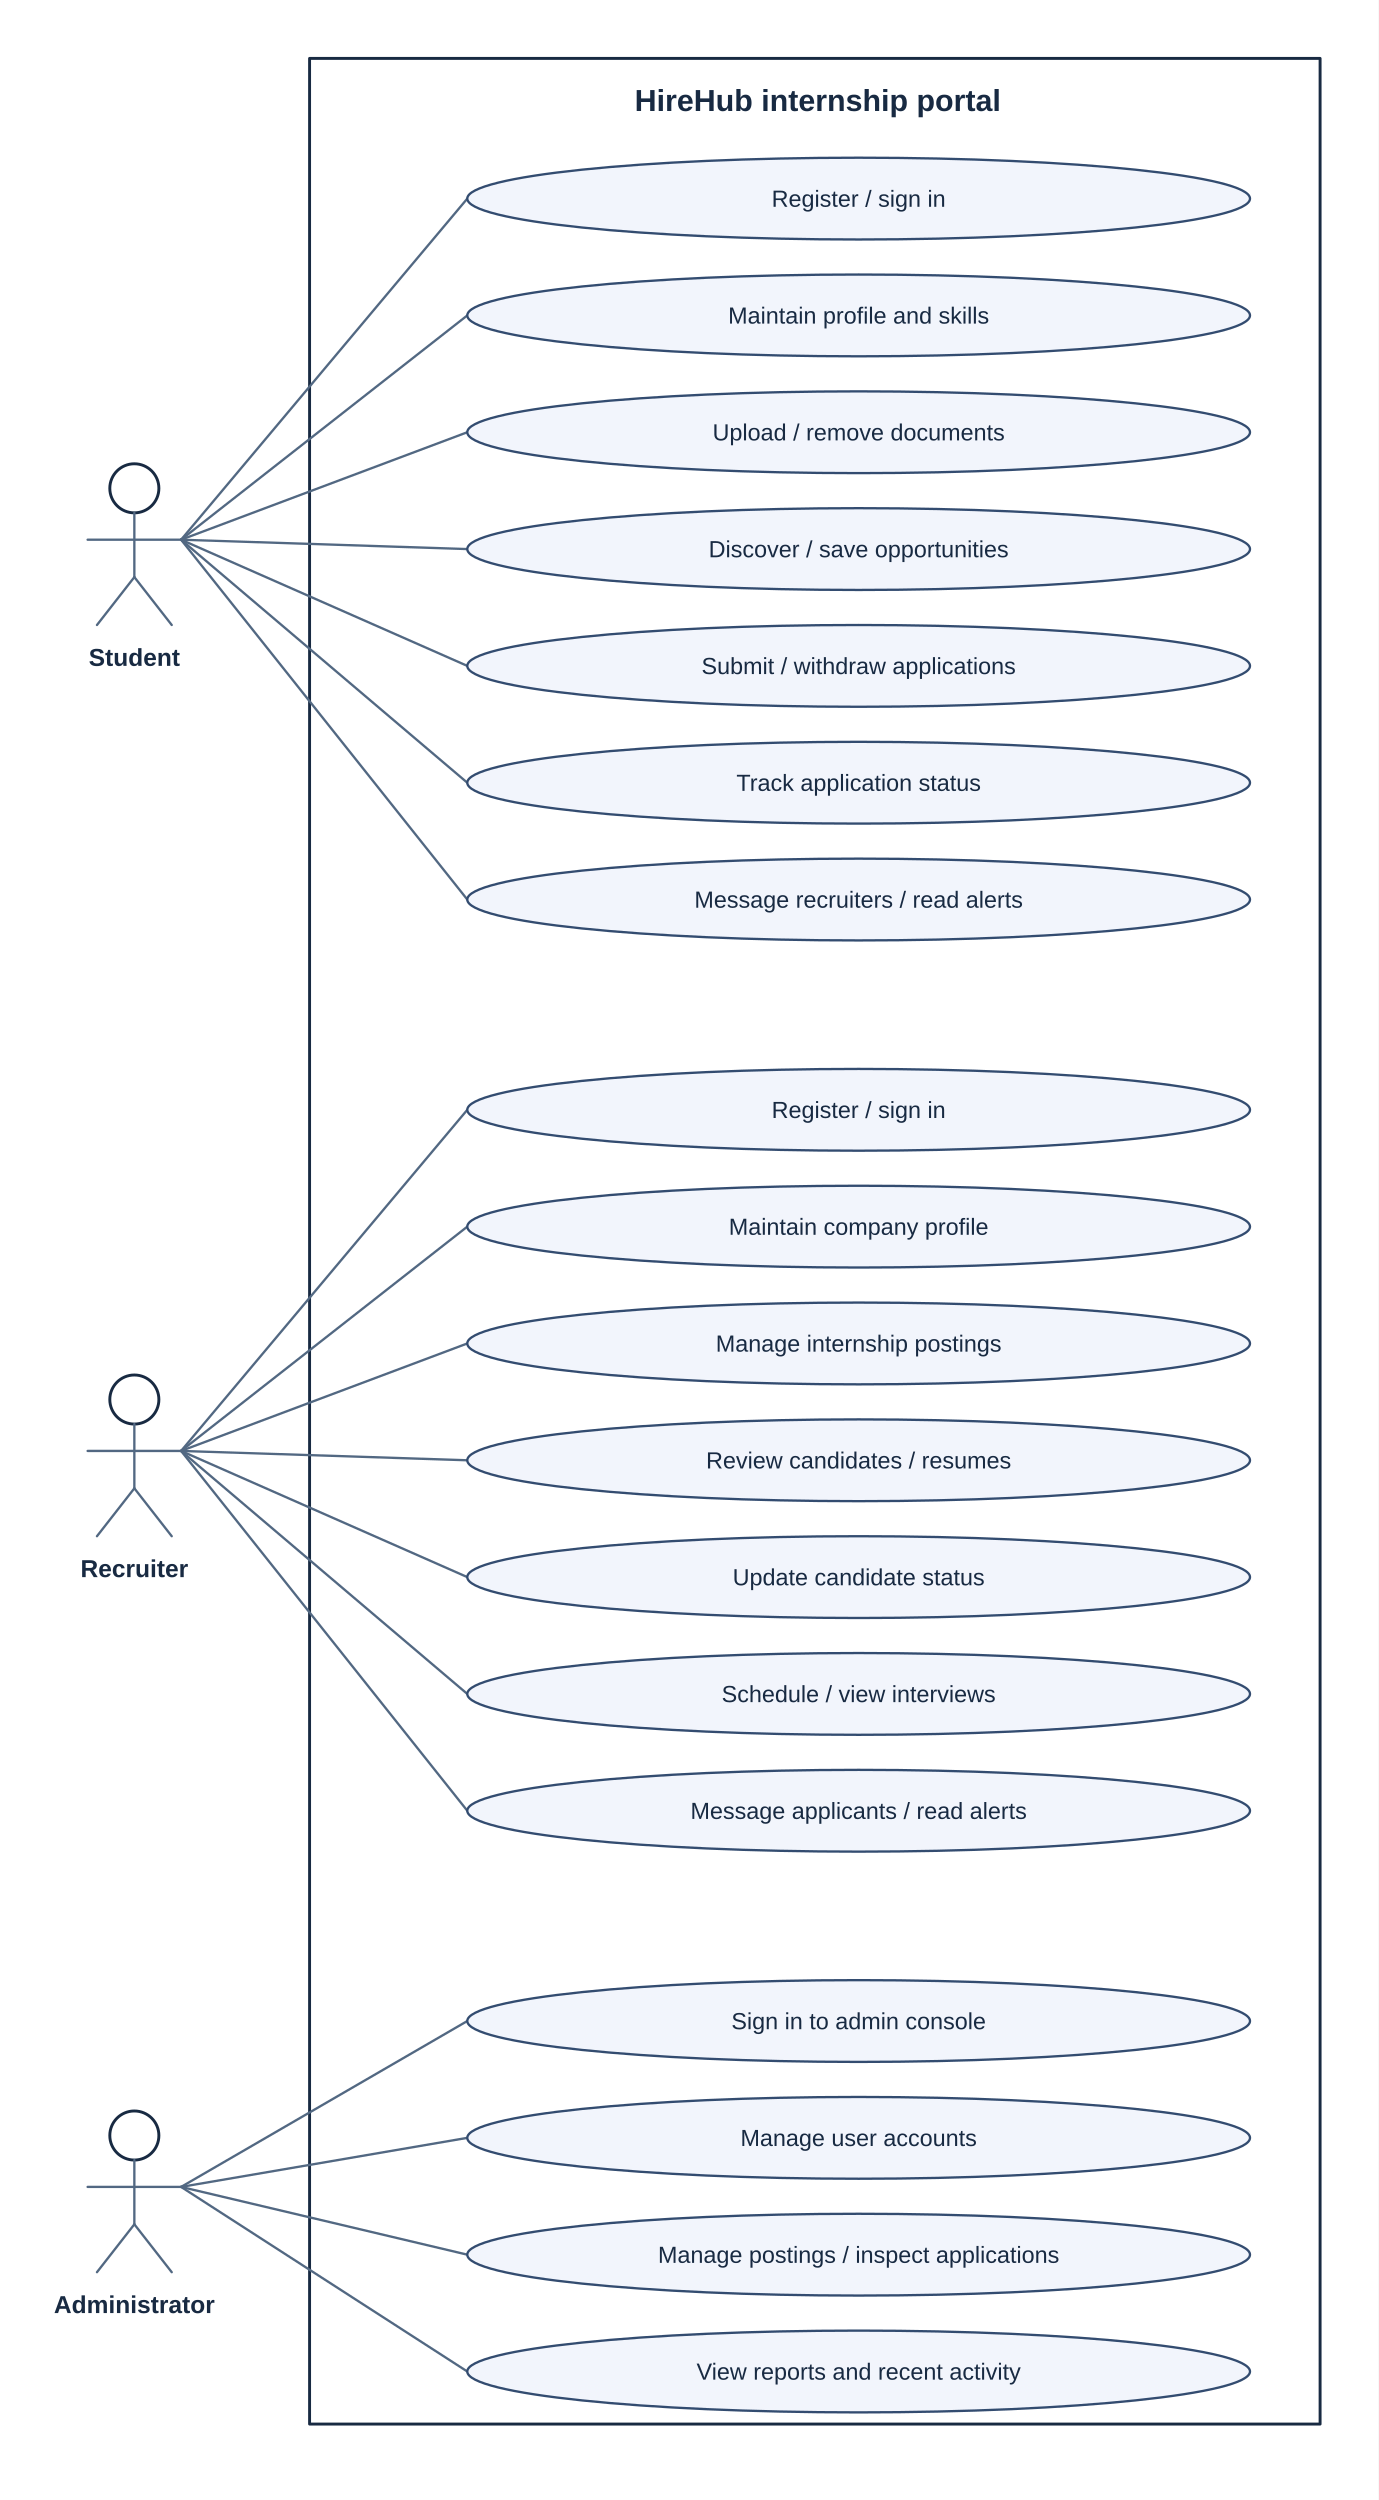
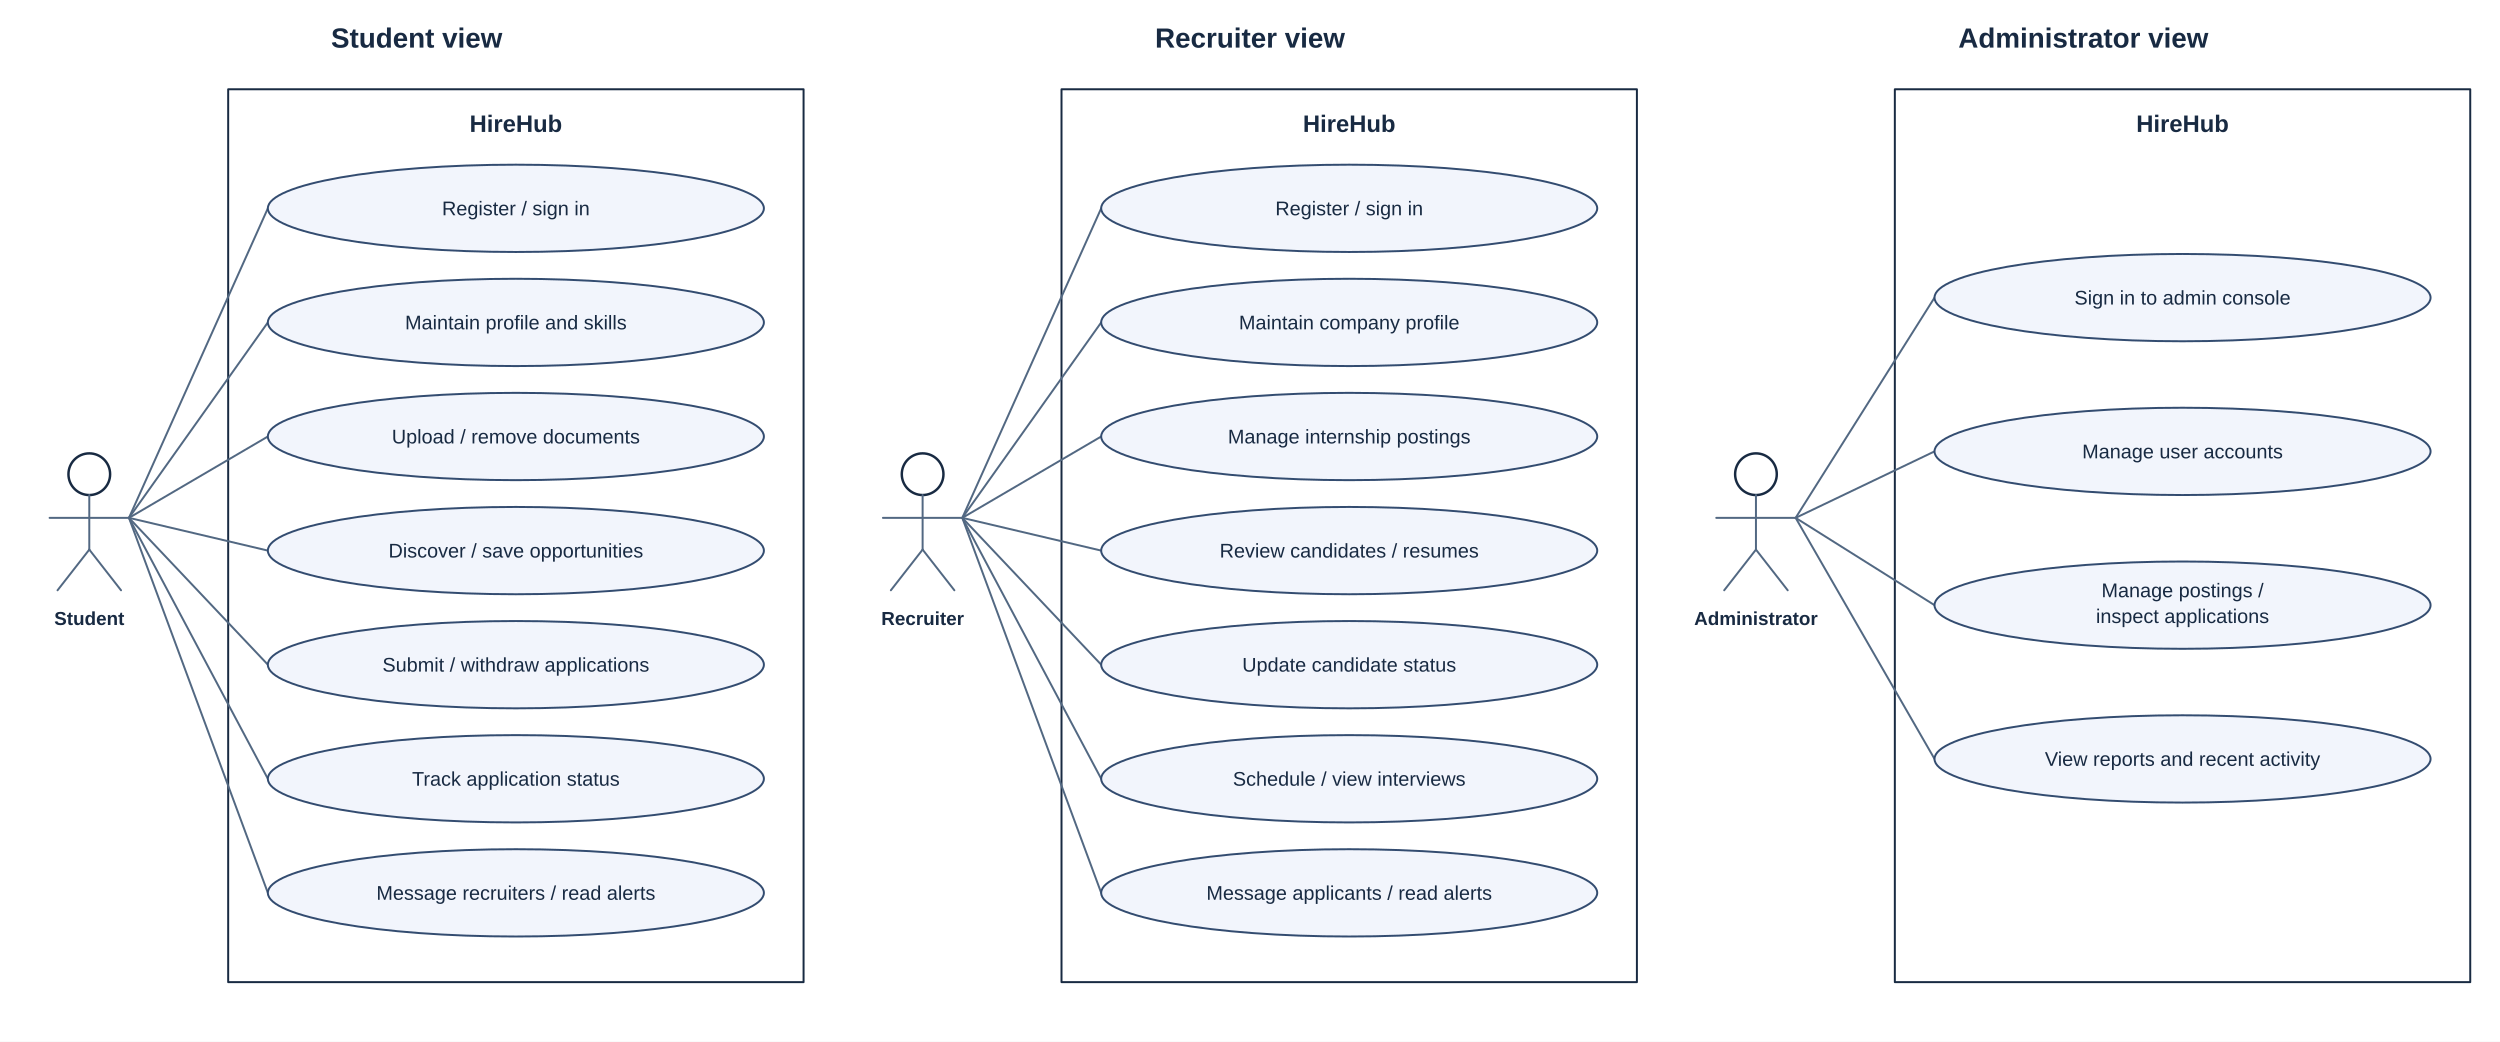
- <svg xmlns="http://www.w3.org/2000/svg" viewBox="0 0 1180 2140" width="1180" height="2140" role="img">
+ <svg xmlns="http://www.w3.org/2000/svg" viewBox="0 0 2520 1050" width="2520" height="1050" role="img">
  <defs>
    <marker id="arrow" markerWidth="10" markerHeight="10" refX="9" refY="5" orient="auto">
      <path d="M1 1 L9 5 L1 9" fill="none" stroke="#526882" stroke-width="1.8" />
    </marker>
  </defs>
  <rect width="100%" height="100%" fill="white" />
  <g font-family="Arial, sans-serif" stroke-linecap="round" stroke-linejoin="round">
-     <rect x="265" y="50" width="865" height="2025" fill="none" stroke="#182A42" stroke-width="2.5" />
-     <text x="700" y="95" font-size="26" text-anchor="middle" fill="#182A42" font-weight="bold">HireHub internship portal</text>
-     <circle cx="115" cy="418.0" r="21" fill="white" stroke="#182A42" stroke-width="2.5" />
-     <polyline points="115,439.0 115,494.0" fill="none" stroke="#526882" stroke-width="2" />
-     <polyline points="75,462.0 155,462.0" fill="none" stroke="#526882" stroke-width="2" />
-     <polyline points="115,494.0 83,535.0" fill="none" stroke="#526882" stroke-width="2" />
-     <polyline points="115,494.0 147,535.0" fill="none" stroke="#526882" stroke-width="2" />
-     <text x="115" y="570.0" font-size="21" text-anchor="middle" fill="#182A42" font-weight="bold">Student</text>
-     <polyline points="155,462.0 400,170" fill="none" stroke="#526882" stroke-width="2" />
-     <ellipse cx="735" cy="170" rx="335" ry="35" fill="#F2F5FC" stroke="#334C70" stroke-width="2" />
-     <text x="735" y="177" font-size="20" text-anchor="middle" fill="#182A42" font-weight="normal">Register / sign in</text>
-     <polyline points="155,462.0 400,270" fill="none" stroke="#526882" stroke-width="2" />
-     <ellipse cx="735" cy="270" rx="335" ry="35" fill="#F2F5FC" stroke="#334C70" stroke-width="2" />
-     <text x="735" y="277" font-size="20" text-anchor="middle" fill="#182A42" font-weight="normal">Maintain profile and skills</text>
-     <polyline points="155,462.0 400,370" fill="none" stroke="#526882" stroke-width="2" />
-     <ellipse cx="735" cy="370" rx="335" ry="35" fill="#F2F5FC" stroke="#334C70" stroke-width="2" />
-     <text x="735" y="377" font-size="20" text-anchor="middle" fill="#182A42" font-weight="normal">Upload / remove documents</text>
-     <polyline points="155,462.0 400,470" fill="none" stroke="#526882" stroke-width="2" />
-     <ellipse cx="735" cy="470" rx="335" ry="35" fill="#F2F5FC" stroke="#334C70" stroke-width="2" />
-     <text x="735" y="477" font-size="20" text-anchor="middle" fill="#182A42" font-weight="normal">Discover / save opportunities</text>
-     <polyline points="155,462.0 400,570" fill="none" stroke="#526882" stroke-width="2" />
-     <ellipse cx="735" cy="570" rx="335" ry="35" fill="#F2F5FC" stroke="#334C70" stroke-width="2" />
-     <text x="735" y="577" font-size="20" text-anchor="middle" fill="#182A42" font-weight="normal">Submit / withdraw applications</text>
-     <polyline points="155,462.0 400,670" fill="none" stroke="#526882" stroke-width="2" />
-     <ellipse cx="735" cy="670" rx="335" ry="35" fill="#F2F5FC" stroke="#334C70" stroke-width="2" />
-     <text x="735" y="677" font-size="20" text-anchor="middle" fill="#182A42" font-weight="normal">Track application status</text>
-     <polyline points="155,462.0 400,770" fill="none" stroke="#526882" stroke-width="2" />
-     <ellipse cx="735" cy="770" rx="335" ry="35" fill="#F2F5FC" stroke="#334C70" stroke-width="2" />
-     <text x="735" y="777" font-size="20" text-anchor="middle" fill="#182A42" font-weight="normal">Message recruiters / read alerts</text>
-     <circle cx="115" cy="1198.0" r="21" fill="white" stroke="#182A42" stroke-width="2.5" />
-     <polyline points="115,1219.0 115,1274.0" fill="none" stroke="#526882" stroke-width="2" />
-     <polyline points="75,1242.0 155,1242.0" fill="none" stroke="#526882" stroke-width="2" />
-     <polyline points="115,1274.0 83,1315.0" fill="none" stroke="#526882" stroke-width="2" />
-     <polyline points="115,1274.0 147,1315.0" fill="none" stroke="#526882" stroke-width="2" />
-     <text x="115" y="1350.0" font-size="21" text-anchor="middle" fill="#182A42" font-weight="bold">Recruiter</text>
-     <polyline points="155,1242.0 400,950" fill="none" stroke="#526882" stroke-width="2" />
-     <ellipse cx="735" cy="950" rx="335" ry="35" fill="#F2F5FC" stroke="#334C70" stroke-width="2" />
-     <text x="735" y="957" font-size="20" text-anchor="middle" fill="#182A42" font-weight="normal">Register / sign in</text>
-     <polyline points="155,1242.0 400,1050" fill="none" stroke="#526882" stroke-width="2" />
-     <ellipse cx="735" cy="1050" rx="335" ry="35" fill="#F2F5FC" stroke="#334C70" stroke-width="2" />
-     <text x="735" y="1057" font-size="20" text-anchor="middle" fill="#182A42" font-weight="normal">Maintain company profile</text>
-     <polyline points="155,1242.0 400,1150" fill="none" stroke="#526882" stroke-width="2" />
-     <ellipse cx="735" cy="1150" rx="335" ry="35" fill="#F2F5FC" stroke="#334C70" stroke-width="2" />
-     <text x="735" y="1157" font-size="20" text-anchor="middle" fill="#182A42" font-weight="normal">Manage internship postings</text>
-     <polyline points="155,1242.0 400,1250" fill="none" stroke="#526882" stroke-width="2" />
-     <ellipse cx="735" cy="1250" rx="335" ry="35" fill="#F2F5FC" stroke="#334C70" stroke-width="2" />
-     <text x="735" y="1257" font-size="20" text-anchor="middle" fill="#182A42" font-weight="normal">Review candidates / resumes</text>
-     <polyline points="155,1242.0 400,1350" fill="none" stroke="#526882" stroke-width="2" />
-     <ellipse cx="735" cy="1350" rx="335" ry="35" fill="#F2F5FC" stroke="#334C70" stroke-width="2" />
-     <text x="735" y="1357" font-size="20" text-anchor="middle" fill="#182A42" font-weight="normal">Update candidate status</text>
-     <polyline points="155,1242.0 400,1450" fill="none" stroke="#526882" stroke-width="2" />
-     <ellipse cx="735" cy="1450" rx="335" ry="35" fill="#F2F5FC" stroke="#334C70" stroke-width="2" />
-     <text x="735" y="1457" font-size="20" text-anchor="middle" fill="#182A42" font-weight="normal">Schedule / view interviews</text>
-     <polyline points="155,1242.0 400,1550" fill="none" stroke="#526882" stroke-width="2" />
-     <ellipse cx="735" cy="1550" rx="335" ry="35" fill="#F2F5FC" stroke="#334C70" stroke-width="2" />
-     <text x="735" y="1557" font-size="20" text-anchor="middle" fill="#182A42" font-weight="normal">Message applicants / read alerts</text>
-     <circle cx="115" cy="1828.0" r="21" fill="white" stroke="#182A42" stroke-width="2.5" />
-     <polyline points="115,1849.0 115,1904.0" fill="none" stroke="#526882" stroke-width="2" />
-     <polyline points="75,1872.0 155,1872.0" fill="none" stroke="#526882" stroke-width="2" />
-     <polyline points="115,1904.0 83,1945.0" fill="none" stroke="#526882" stroke-width="2" />
-     <polyline points="115,1904.0 147,1945.0" fill="none" stroke="#526882" stroke-width="2" />
-     <text x="115" y="1980.0" font-size="21" text-anchor="middle" fill="#182A42" font-weight="bold">Administrator</text>
-     <polyline points="155,1872.0 400,1730" fill="none" stroke="#526882" stroke-width="2" />
-     <ellipse cx="735" cy="1730" rx="335" ry="35" fill="#F2F5FC" stroke="#334C70" stroke-width="2" />
-     <text x="735" y="1737" font-size="20" text-anchor="middle" fill="#182A42" font-weight="normal">Sign in to admin console</text>
-     <polyline points="155,1872.0 400,1830" fill="none" stroke="#526882" stroke-width="2" />
-     <ellipse cx="735" cy="1830" rx="335" ry="35" fill="#F2F5FC" stroke="#334C70" stroke-width="2" />
-     <text x="735" y="1837" font-size="20" text-anchor="middle" fill="#182A42" font-weight="normal">Manage user accounts</text>
-     <polyline points="155,1872.0 400,1930" fill="none" stroke="#526882" stroke-width="2" />
-     <ellipse cx="735" cy="1930" rx="335" ry="35" fill="#F2F5FC" stroke="#334C70" stroke-width="2" />
-     <text x="735" y="1937" font-size="20" text-anchor="middle" fill="#182A42" font-weight="normal">Manage postings / inspect applications</text>
-     <polyline points="155,1872.0 400,2030" fill="none" stroke="#526882" stroke-width="2" />
-     <ellipse cx="735" cy="2030" rx="335" ry="35" fill="#F2F5FC" stroke="#334C70" stroke-width="2" />
-     <text x="735" y="2037" font-size="20" text-anchor="middle" fill="#182A42" font-weight="normal">View reports and recent activity</text>
+     <text x="420" y="48" font-size="28" text-anchor="middle" fill="#182A42" font-weight="bold">Student view</text>
+     <rect x="230" y="90" width="580" height="900" fill="none" stroke="#182A42" stroke-width="2" />
+     <text x="520" y="133" font-size="24" text-anchor="middle" fill="#182A42" font-weight="bold">HireHub</text>
+     <circle cx="90" cy="478" r="21" fill="white" stroke="#182A42" stroke-width="2.5" />
+     <polyline points="90,499 90,554" fill="none" stroke="#526882" stroke-width="2" />
+     <polyline points="50,522 130,522" fill="none" stroke="#526882" stroke-width="2" />
+     <polyline points="90,554 58,595" fill="none" stroke="#526882" stroke-width="2" />
+     <polyline points="90,554 122,595" fill="none" stroke="#526882" stroke-width="2" />
+     <text x="90" y="630" font-size="19" text-anchor="middle" fill="#182A42" font-weight="bold">Student</text>
+     <polyline points="130,522 270,210" fill="none" stroke="#526882" stroke-width="2" />
+     <ellipse cx="520" cy="210" rx="250" ry="44" fill="#F2F5FC" stroke="#334C70" stroke-width="2" />
+     <text x="520" y="217" font-size="20" text-anchor="middle" fill="#182A42" font-weight="normal">Register / sign in</text>
+     <polyline points="130,522 270,325" fill="none" stroke="#526882" stroke-width="2" />
+     <ellipse cx="520" cy="325" rx="250" ry="44" fill="#F2F5FC" stroke="#334C70" stroke-width="2" />
+     <text x="520" y="332" font-size="20" text-anchor="middle" fill="#182A42" font-weight="normal">Maintain profile and skills</text>
+     <polyline points="130,522 270,440" fill="none" stroke="#526882" stroke-width="2" />
+     <ellipse cx="520" cy="440" rx="250" ry="44" fill="#F2F5FC" stroke="#334C70" stroke-width="2" />
+     <text x="520" y="447" font-size="20" text-anchor="middle" fill="#182A42" font-weight="normal">Upload / remove documents</text>
+     <polyline points="130,522 270,555" fill="none" stroke="#526882" stroke-width="2" />
+     <ellipse cx="520" cy="555" rx="250" ry="44" fill="#F2F5FC" stroke="#334C70" stroke-width="2" />
+     <text x="520" y="562" font-size="20" text-anchor="middle" fill="#182A42" font-weight="normal">Discover / save opportunities</text>
+     <polyline points="130,522 270,670" fill="none" stroke="#526882" stroke-width="2" />
+     <ellipse cx="520" cy="670" rx="250" ry="44" fill="#F2F5FC" stroke="#334C70" stroke-width="2" />
+     <text x="520" y="677" font-size="20" text-anchor="middle" fill="#182A42" font-weight="normal">Submit / withdraw applications</text>
+     <polyline points="130,522 270,785" fill="none" stroke="#526882" stroke-width="2" />
+     <ellipse cx="520" cy="785" rx="250" ry="44" fill="#F2F5FC" stroke="#334C70" stroke-width="2" />
+     <text x="520" y="792" font-size="20" text-anchor="middle" fill="#182A42" font-weight="normal">Track application status</text>
+     <polyline points="130,522 270,900" fill="none" stroke="#526882" stroke-width="2" />
+     <ellipse cx="520" cy="900" rx="250" ry="44" fill="#F2F5FC" stroke="#334C70" stroke-width="2" />
+     <text x="520" y="907" font-size="20" text-anchor="middle" fill="#182A42" font-weight="normal">Message recruiters / read alerts</text>
+     <text x="1260" y="48" font-size="28" text-anchor="middle" fill="#182A42" font-weight="bold">Recruiter view</text>
+     <rect x="1070" y="90" width="580" height="900" fill="none" stroke="#182A42" stroke-width="2" />
+     <text x="1360" y="133" font-size="24" text-anchor="middle" fill="#182A42" font-weight="bold">HireHub</text>
+     <circle cx="930" cy="478" r="21" fill="white" stroke="#182A42" stroke-width="2.5" />
+     <polyline points="930,499 930,554" fill="none" stroke="#526882" stroke-width="2" />
+     <polyline points="890,522 970,522" fill="none" stroke="#526882" stroke-width="2" />
+     <polyline points="930,554 898,595" fill="none" stroke="#526882" stroke-width="2" />
+     <polyline points="930,554 962,595" fill="none" stroke="#526882" stroke-width="2" />
+     <text x="930" y="630" font-size="19" text-anchor="middle" fill="#182A42" font-weight="bold">Recruiter</text>
+     <polyline points="970,522 1110,210" fill="none" stroke="#526882" stroke-width="2" />
+     <ellipse cx="1360" cy="210" rx="250" ry="44" fill="#F2F5FC" stroke="#334C70" stroke-width="2" />
+     <text x="1360" y="217" font-size="20" text-anchor="middle" fill="#182A42" font-weight="normal">Register / sign in</text>
+     <polyline points="970,522 1110,325" fill="none" stroke="#526882" stroke-width="2" />
+     <ellipse cx="1360" cy="325" rx="250" ry="44" fill="#F2F5FC" stroke="#334C70" stroke-width="2" />
+     <text x="1360" y="332" font-size="20" text-anchor="middle" fill="#182A42" font-weight="normal">Maintain company profile</text>
+     <polyline points="970,522 1110,440" fill="none" stroke="#526882" stroke-width="2" />
+     <ellipse cx="1360" cy="440" rx="250" ry="44" fill="#F2F5FC" stroke="#334C70" stroke-width="2" />
+     <text x="1360" y="447" font-size="20" text-anchor="middle" fill="#182A42" font-weight="normal">Manage internship postings</text>
+     <polyline points="970,522 1110,555" fill="none" stroke="#526882" stroke-width="2" />
+     <ellipse cx="1360" cy="555" rx="250" ry="44" fill="#F2F5FC" stroke="#334C70" stroke-width="2" />
+     <text x="1360" y="562" font-size="20" text-anchor="middle" fill="#182A42" font-weight="normal">Review candidates / resumes</text>
+     <polyline points="970,522 1110,670" fill="none" stroke="#526882" stroke-width="2" />
+     <ellipse cx="1360" cy="670" rx="250" ry="44" fill="#F2F5FC" stroke="#334C70" stroke-width="2" />
+     <text x="1360" y="677" font-size="20" text-anchor="middle" fill="#182A42" font-weight="normal">Update candidate status</text>
+     <polyline points="970,522 1110,785" fill="none" stroke="#526882" stroke-width="2" />
+     <ellipse cx="1360" cy="785" rx="250" ry="44" fill="#F2F5FC" stroke="#334C70" stroke-width="2" />
+     <text x="1360" y="792" font-size="20" text-anchor="middle" fill="#182A42" font-weight="normal">Schedule / view interviews</text>
+     <polyline points="970,522 1110,900" fill="none" stroke="#526882" stroke-width="2" />
+     <ellipse cx="1360" cy="900" rx="250" ry="44" fill="#F2F5FC" stroke="#334C70" stroke-width="2" />
+     <text x="1360" y="907" font-size="20" text-anchor="middle" fill="#182A42" font-weight="normal">Message applicants / read alerts</text>
+     <text x="2100" y="48" font-size="28" text-anchor="middle" fill="#182A42" font-weight="bold">Administrator view</text>
+     <rect x="1910" y="90" width="580" height="900" fill="none" stroke="#182A42" stroke-width="2" />
+     <text x="2200" y="133" font-size="24" text-anchor="middle" fill="#182A42" font-weight="bold">HireHub</text>
+     <circle cx="1770" cy="478" r="21" fill="white" stroke="#182A42" stroke-width="2.5" />
+     <polyline points="1770,499 1770,554" fill="none" stroke="#526882" stroke-width="2" />
+     <polyline points="1730,522 1810,522" fill="none" stroke="#526882" stroke-width="2" />
+     <polyline points="1770,554 1738,595" fill="none" stroke="#526882" stroke-width="2" />
+     <polyline points="1770,554 1802,595" fill="none" stroke="#526882" stroke-width="2" />
+     <text x="1770" y="630" font-size="19" text-anchor="middle" fill="#182A42" font-weight="bold">Administrator</text>
+     <polyline points="1810,522 1950,300" fill="none" stroke="#526882" stroke-width="2" />
+     <ellipse cx="2200" cy="300" rx="250" ry="44" fill="#F2F5FC" stroke="#334C70" stroke-width="2" />
+     <text x="2200" y="307" font-size="20" text-anchor="middle" fill="#182A42" font-weight="normal">Sign in to admin console</text>
+     <polyline points="1810,522 1950,455" fill="none" stroke="#526882" stroke-width="2" />
+     <ellipse cx="2200" cy="455" rx="250" ry="44" fill="#F2F5FC" stroke="#334C70" stroke-width="2" />
+     <text x="2200" y="462" font-size="20" text-anchor="middle" fill="#182A42" font-weight="normal">Manage user accounts</text>
+     <polyline points="1810,522 1950,610" fill="none" stroke="#526882" stroke-width="2" />
+     <ellipse cx="2200" cy="610" rx="250" ry="44" fill="#F2F5FC" stroke="#334C70" stroke-width="2" />
+     <text x="2200" y="602" font-size="20" text-anchor="middle" fill="#182A42" font-weight="normal">Manage postings /</text>
+     <text x="2200" y="628" font-size="20" text-anchor="middle" fill="#182A42" font-weight="normal">inspect applications</text>
+     <polyline points="1810,522 1950,765" fill="none" stroke="#526882" stroke-width="2" />
+     <ellipse cx="2200" cy="765" rx="250" ry="44" fill="#F2F5FC" stroke="#334C70" stroke-width="2" />
+     <text x="2200" y="772" font-size="20" text-anchor="middle" fill="#182A42" font-weight="normal">View reports and recent activity</text>
  </g>
</svg>
